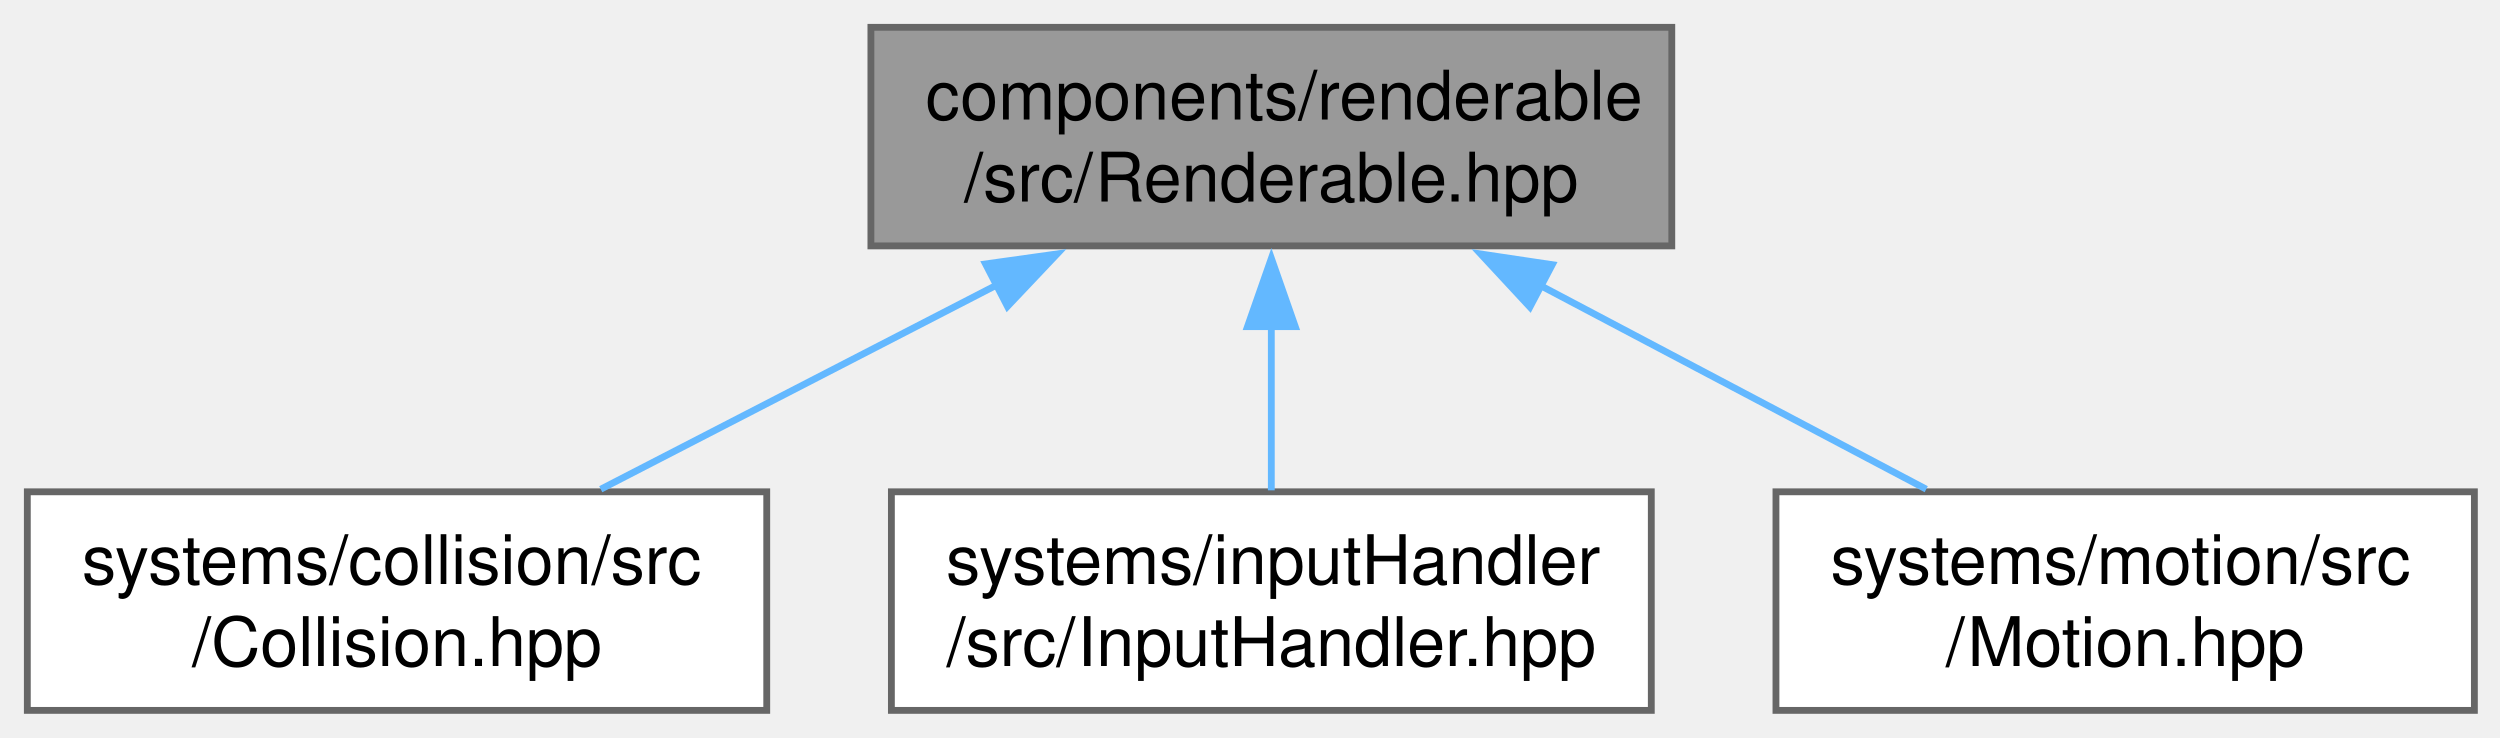
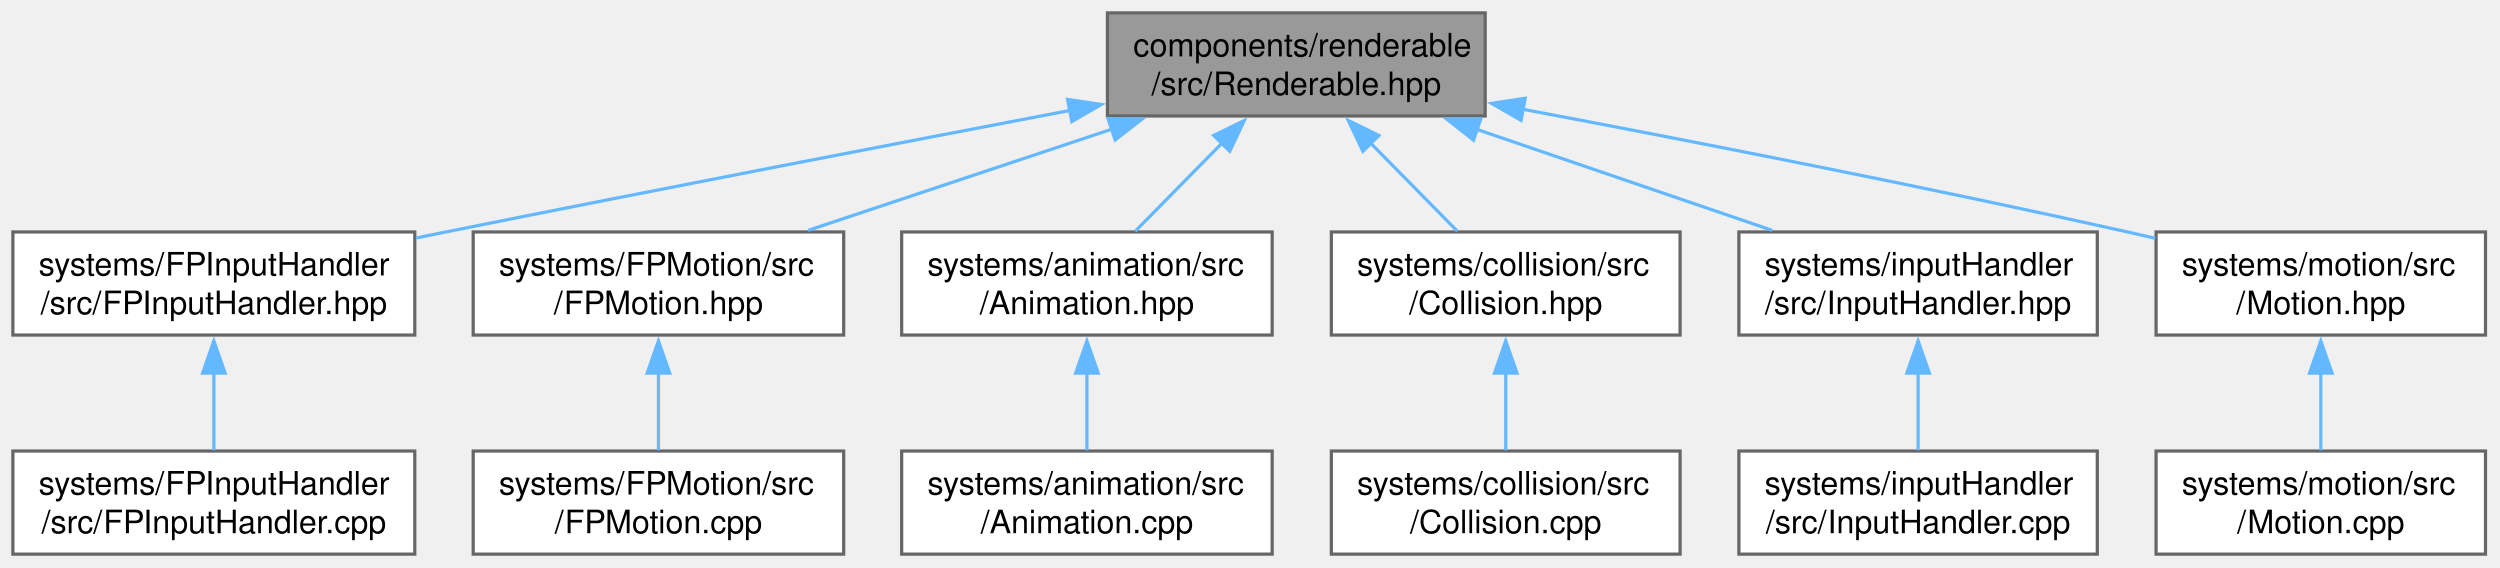
- <svg xmlns="http://www.w3.org/2000/svg" xmlns:xlink="http://www.w3.org/1999/xlink" width="366pt" height="108pt" viewBox="0.00 0.00 366.00 108.00">
-   <g id="graph0" class="graph" transform="scale(1 1) rotate(0) translate(4 104)">
+ <svg xmlns="http://www.w3.org/2000/svg" xmlns:xlink="http://www.w3.org/1999/xlink" width="776pt" height="176pt" viewBox="0.00 0.00 776.00 176.00">
+   <g id="graph0" class="graph" transform="scale(1 1) rotate(0) translate(4 172)">
    <g id="Node000001" class="node">
      <g id="a_Node000001">
        <a xlink:title=" ">
-           <polygon fill="#999999" stroke="#666666" points="240.75,-100 123.5,-100 123.5,-68 240.75,-68 240.75,-100" />
-           <text xml:space="preserve" text-anchor="start" x="131.5" y="-86.5" font-family="Helvetica,sans-Serif" font-size="10.00">components/renderable</text>
-           <text xml:space="preserve" text-anchor="middle" x="182.12" y="-74.5" font-family="Helvetica,sans-Serif" font-size="10.00">/src/Renderable.hpp</text>
+           <polygon fill="#999999" stroke="#666666" points="457,-168 339.75,-168 339.75,-136 457,-136 457,-168" />
+           <text xml:space="preserve" text-anchor="start" x="347.75" y="-154.5" font-family="Helvetica,sans-Serif" font-size="10.00">components/renderable</text>
+           <text xml:space="preserve" text-anchor="middle" x="398.38" y="-142.5" font-family="Helvetica,sans-Serif" font-size="10.00">/src/Renderable.hpp</text>
        </a>
      </g>
    </g>
    <g id="Node000002" class="node">
      <g id="a_Node000002">
-         <a xlink:href="Collision_8hpp.html" target="_top" xlink:title=" ">
-           <polygon fill="white" stroke="#666666" points="108.25,-32 0,-32 0,0 108.25,0 108.25,-32" />
-           <text xml:space="preserve" text-anchor="start" x="8" y="-18.5" font-family="Helvetica,sans-Serif" font-size="10.00">systems/collision/src</text>
-           <text xml:space="preserve" text-anchor="middle" x="54.12" y="-6.5" font-family="Helvetica,sans-Serif" font-size="10.00">/Collision.hpp</text>
+         <a xlink:href="FPInputHandler_8hpp.html" target="_top" xlink:title=" ">
+           <polygon fill="white" stroke="#666666" points="124.75,-100 0,-100 0,-68 124.75,-68 124.75,-100" />
+           <text xml:space="preserve" text-anchor="start" x="8" y="-86.5" font-family="Helvetica,sans-Serif" font-size="10.00">systems/FPInputHandler</text>
+           <text xml:space="preserve" text-anchor="middle" x="62.38" y="-74.5" font-family="Helvetica,sans-Serif" font-size="10.00">/src/FPInputHandler.hpp</text>
        </a>
      </g>
    </g>
    <g id="edge1_Node000001_Node000002" class="edge">
      <g id="a_edge1_Node000001_Node000002">
        <a xlink:title=" ">
-           <path fill="none" stroke="#63b8ff" d="M142.05,-62.34C123.26,-52.65 101.25,-41.3 83.95,-32.38" />
-           <polygon fill="#63b8ff" stroke="#63b8ff" points="140.28,-65.36 150.77,-66.83 143.49,-59.14 140.28,-65.36" />
+           <path fill="none" stroke="#63b8ff" d="M328.33,-137.76C275.09,-127.62 200.07,-113.19 134.38,-100 131.37,-99.4 128.3,-98.77 125.19,-98.14" />
+           <polygon fill="#63b8ff" stroke="#63b8ff" points="327.38,-141.14 337.86,-139.57 328.69,-134.26 327.38,-141.14" />
+         </a>
+       </g>
+     </g>
+     <g id="Node000004" class="node">
+       <g id="a_Node000004">
+         <a xlink:href="FPMotion_8hpp.html" target="_top" xlink:title=" ">
+           <polygon fill="white" stroke="#666666" points="257.88,-100 142.88,-100 142.88,-68 257.88,-68 257.88,-100" />
+           <text xml:space="preserve" text-anchor="start" x="150.88" y="-86.5" font-family="Helvetica,sans-Serif" font-size="10.00">systems/FPMotion/src</text>
+           <text xml:space="preserve" text-anchor="middle" x="200.38" y="-74.5" font-family="Helvetica,sans-Serif" font-size="10.00">/FPMotion.hpp</text>
+         </a>
+       </g>
+     </g>
+     <g id="edge3_Node000001_Node000004" class="edge">
+       <g id="a_edge3_Node000001_Node000004">
+         <a xlink:title=" ">
+           <path fill="none" stroke="#63b8ff" d="M341.23,-131.95C311.27,-121.97 275.06,-109.89 246.85,-100.49" />
+           <polygon fill="#63b8ff" stroke="#63b8ff" points="339.92,-135.21 350.52,-135.05 342.14,-128.56 339.92,-135.21" />
+         </a>
+       </g>
+     </g>
+     <g id="Node000006" class="node">
+       <g id="a_Node000006">
+         <a xlink:href="Animation_8hpp.html" target="_top" xlink:title=" ">
+           <polygon fill="white" stroke="#666666" points="390.88,-100 275.88,-100 275.88,-68 390.88,-68 390.88,-100" />
+           <text xml:space="preserve" text-anchor="start" x="283.88" y="-86.5" font-family="Helvetica,sans-Serif" font-size="10.00">systems/animation/src</text>
+           <text xml:space="preserve" text-anchor="middle" x="333.38" y="-74.5" font-family="Helvetica,sans-Serif" font-size="10.00">/Animation.hpp</text>
+         </a>
+       </g>
+     </g>
+     <g id="edge5_Node000001_Node000006" class="edge">
+       <g id="a_edge5_Node000001_Node000006">
+         <a xlink:title=" ">
+           <path fill="none" stroke="#63b8ff" d="M375.44,-127.71C366.45,-118.59 356.39,-108.37 348.37,-100.22" />
+           <polygon fill="#63b8ff" stroke="#63b8ff" points="372.73,-129.95 382.24,-134.61 377.71,-125.03 372.73,-129.95" />
+         </a>
+       </g>
+     </g>
+     <g id="Node000008" class="node">
+       <g id="a_Node000008">
+         <a xlink:href="Collision_8hpp.html" target="_top" xlink:title=" ">
+           <polygon fill="white" stroke="#666666" points="517.5,-100 409.25,-100 409.25,-68 517.5,-68 517.5,-100" />
+           <text xml:space="preserve" text-anchor="start" x="417.25" y="-86.5" font-family="Helvetica,sans-Serif" font-size="10.00">systems/collision/src</text>
+           <text xml:space="preserve" text-anchor="middle" x="463.38" y="-74.5" font-family="Helvetica,sans-Serif" font-size="10.00">/Collision.hpp</text>
+         </a>
+       </g>
+     </g>
+     <g id="edge7_Node000001_Node000008" class="edge">
+       <g id="a_edge7_Node000001_Node000008">
+         <a xlink:title=" ">
+           <path fill="none" stroke="#63b8ff" d="M421.31,-127.71C430.3,-118.59 440.36,-108.37 448.38,-100.22" />
+           <polygon fill="#63b8ff" stroke="#63b8ff" points="419.04,-125.03 414.51,-134.61 424.02,-129.95 419.04,-125.03" />
+         </a>
+       </g>
+     </g>
+     <g id="Node000010" class="node">
+       <g id="a_Node000010">
+         <a xlink:href="InputHandler_8hpp.html" target="_top" xlink:title=" ">
+           <polygon fill="white" stroke="#666666" points="647,-100 535.75,-100 535.75,-68 647,-68 647,-100" />
+           <text xml:space="preserve" text-anchor="start" x="543.75" y="-86.5" font-family="Helvetica,sans-Serif" font-size="10.00">systems/inputHandler</text>
+           <text xml:space="preserve" text-anchor="middle" x="591.38" y="-74.5" font-family="Helvetica,sans-Serif" font-size="10.00">/src/InputHandler.hpp</text>
+         </a>
+       </g>
+     </g>
+     <g id="edge9_Node000001_Node000010" class="edge">
+       <g id="a_edge9_Node000001_Node000010">
+         <a xlink:title=" ">
+           <path fill="none" stroke="#63b8ff" d="M454.46,-131.82C483.59,-121.86 518.7,-109.85 546.07,-100.49" />
+           <polygon fill="#63b8ff" stroke="#63b8ff" points="453.39,-128.49 445.06,-135.04 455.65,-135.11 453.39,-128.49" />
+         </a>
+       </g>
+     </g>
+     <g id="Node000012" class="node">
+       <g id="a_Node000012">
+         <a xlink:href="Motion_8hpp.html" target="_top" xlink:title=" ">
+           <polygon fill="white" stroke="#666666" points="767.5,-100 665.25,-100 665.25,-68 767.5,-68 767.5,-100" />
+           <text xml:space="preserve" text-anchor="start" x="673.25" y="-86.5" font-family="Helvetica,sans-Serif" font-size="10.00">systems/motion/src</text>
+           <text xml:space="preserve" text-anchor="middle" x="716.38" y="-74.5" font-family="Helvetica,sans-Serif" font-size="10.00">/Motion.hpp</text>
+         </a>
+       </g>
+     </g>
+     <g id="edge11_Node000001_Node000012" class="edge">
+       <g id="a_edge11_Node000001_Node000012">
+         <a xlink:title=" ">
+           <path fill="none" stroke="#63b8ff" d="M468.57,-138.1C520.57,-128.31 593.07,-114.16 656.38,-100 659.2,-99.37 662.1,-98.7 665.03,-98.02" />
+           <polygon fill="#63b8ff" stroke="#63b8ff" points="468.14,-134.62 458.96,-139.91 469.43,-141.5 468.14,-134.62" />
        </a>
      </g>
    </g>
    <g id="Node000003" class="node">
      <g id="a_Node000003">
-         <a xlink:href="InputHandler_8hpp.html" target="_top" xlink:title=" ">
-           <polygon fill="white" stroke="#666666" points="237.75,-32 126.5,-32 126.5,0 237.75,0 237.75,-32" />
-           <text xml:space="preserve" text-anchor="start" x="134.5" y="-18.5" font-family="Helvetica,sans-Serif" font-size="10.00">systems/inputHandler</text>
-           <text xml:space="preserve" text-anchor="middle" x="182.12" y="-6.5" font-family="Helvetica,sans-Serif" font-size="10.00">/src/InputHandler.hpp</text>
-         </a>
-       </g>
-     </g>
-     <g id="edge2_Node000001_Node000003" class="edge">
-       <g id="a_edge2_Node000001_Node000003">
-         <a xlink:title=" ">
-           <path fill="none" stroke="#63b8ff" d="M182.12,-56.31C182.12,-48.12 182.12,-39.38 182.12,-32.22" />
-           <polygon fill="#63b8ff" stroke="#63b8ff" points="178.63,-56.18 182.13,-66.18 185.63,-56.18 178.63,-56.18" />
-         </a>
-       </g>
-     </g>
-     <g id="Node000004" class="node">
-       <g id="a_Node000004">
-         <a xlink:href="Motion_8hpp.html" target="_top" xlink:title=" ">
-           <polygon fill="white" stroke="#666666" points="358.25,-32 256,-32 256,0 358.25,0 358.25,-32" />
-           <text xml:space="preserve" text-anchor="start" x="264" y="-18.5" font-family="Helvetica,sans-Serif" font-size="10.00">systems/motion/src</text>
-           <text xml:space="preserve" text-anchor="middle" x="307.12" y="-6.5" font-family="Helvetica,sans-Serif" font-size="10.00">/Motion.hpp</text>
-         </a>
-       </g>
-     </g>
-     <g id="edge3_Node000001_Node000004" class="edge">
-       <g id="a_edge3_Node000001_Node000004">
-         <a xlink:title=" ">
-           <path fill="none" stroke="#63b8ff" d="M221.51,-62.2C239.81,-52.54 261.19,-41.26 278,-32.38" />
-           <polygon fill="#63b8ff" stroke="#63b8ff" points="219.98,-59.05 212.77,-66.82 223.25,-65.25 219.98,-59.05" />
+         <a xlink:href="FPInputHandler_8cpp.html" target="_top" xlink:title=" ">
+           <polygon fill="white" stroke="#666666" points="124.75,-32 0,-32 0,0 124.75,0 124.75,-32" />
+           <text xml:space="preserve" text-anchor="start" x="8" y="-18.5" font-family="Helvetica,sans-Serif" font-size="10.00">systems/FPInputHandler</text>
+           <text xml:space="preserve" text-anchor="middle" x="62.38" y="-6.5" font-family="Helvetica,sans-Serif" font-size="10.00">/src/FPInputHandler.cpp</text>
+         </a>
+       </g>
+     </g>
+     <g id="edge2_Node000002_Node000003" class="edge">
+       <g id="a_edge2_Node000002_Node000003">
+         <a xlink:title=" ">
+           <path fill="none" stroke="#63b8ff" d="M62.38,-56.31C62.38,-48.12 62.38,-39.38 62.38,-32.22" />
+           <polygon fill="#63b8ff" stroke="#63b8ff" points="58.88,-56.18 62.38,-66.18 65.88,-56.18 58.88,-56.18" />
+         </a>
+       </g>
+     </g>
+     <g id="Node000005" class="node">
+       <g id="a_Node000005">
+         <a xlink:href="FPMotion_8cpp.html" target="_top" xlink:title=" ">
+           <polygon fill="white" stroke="#666666" points="257.88,-32 142.88,-32 142.88,0 257.88,0 257.88,-32" />
+           <text xml:space="preserve" text-anchor="start" x="150.88" y="-18.5" font-family="Helvetica,sans-Serif" font-size="10.00">systems/FPMotion/src</text>
+           <text xml:space="preserve" text-anchor="middle" x="200.38" y="-6.5" font-family="Helvetica,sans-Serif" font-size="10.00">/FPMotion.cpp</text>
+         </a>
+       </g>
+     </g>
+     <g id="edge4_Node000004_Node000005" class="edge">
+       <g id="a_edge4_Node000004_Node000005">
+         <a xlink:title=" ">
+           <path fill="none" stroke="#63b8ff" d="M200.38,-56.31C200.38,-48.12 200.38,-39.38 200.38,-32.22" />
+           <polygon fill="#63b8ff" stroke="#63b8ff" points="196.88,-56.18 200.38,-66.18 203.88,-56.18 196.88,-56.18" />
+         </a>
+       </g>
+     </g>
+     <g id="Node000007" class="node">
+       <g id="a_Node000007">
+         <a xlink:href="Animation_8cpp.html" target="_top" xlink:title=" ">
+           <polygon fill="white" stroke="#666666" points="390.88,-32 275.88,-32 275.88,0 390.88,0 390.88,-32" />
+           <text xml:space="preserve" text-anchor="start" x="283.88" y="-18.5" font-family="Helvetica,sans-Serif" font-size="10.00">systems/animation/src</text>
+           <text xml:space="preserve" text-anchor="middle" x="333.38" y="-6.5" font-family="Helvetica,sans-Serif" font-size="10.00">/Animation.cpp</text>
+         </a>
+       </g>
+     </g>
+     <g id="edge6_Node000006_Node000007" class="edge">
+       <g id="a_edge6_Node000006_Node000007">
+         <a xlink:title=" ">
+           <path fill="none" stroke="#63b8ff" d="M333.38,-56.31C333.38,-48.12 333.38,-39.38 333.38,-32.22" />
+           <polygon fill="#63b8ff" stroke="#63b8ff" points="329.88,-56.18 333.38,-66.18 336.88,-56.18 329.88,-56.18" />
+         </a>
+       </g>
+     </g>
+     <g id="Node000009" class="node">
+       <g id="a_Node000009">
+         <a xlink:href="Collision_8cpp.html" target="_top" xlink:title=" ">
+           <polygon fill="white" stroke="#666666" points="517.5,-32 409.25,-32 409.25,0 517.5,0 517.5,-32" />
+           <text xml:space="preserve" text-anchor="start" x="417.25" y="-18.5" font-family="Helvetica,sans-Serif" font-size="10.00">systems/collision/src</text>
+           <text xml:space="preserve" text-anchor="middle" x="463.38" y="-6.5" font-family="Helvetica,sans-Serif" font-size="10.00">/Collision.cpp</text>
+         </a>
+       </g>
+     </g>
+     <g id="edge8_Node000008_Node000009" class="edge">
+       <g id="a_edge8_Node000008_Node000009">
+         <a xlink:title=" ">
+           <path fill="none" stroke="#63b8ff" d="M463.38,-56.31C463.38,-48.12 463.38,-39.38 463.38,-32.22" />
+           <polygon fill="#63b8ff" stroke="#63b8ff" points="459.88,-56.18 463.38,-66.18 466.88,-56.18 459.88,-56.18" />
+         </a>
+       </g>
+     </g>
+     <g id="Node000011" class="node">
+       <g id="a_Node000011">
+         <a xlink:href="InputHandler_8cpp.html" target="_top" xlink:title=" ">
+           <polygon fill="white" stroke="#666666" points="647,-32 535.75,-32 535.75,0 647,0 647,-32" />
+           <text xml:space="preserve" text-anchor="start" x="543.75" y="-18.5" font-family="Helvetica,sans-Serif" font-size="10.00">systems/inputHandler</text>
+           <text xml:space="preserve" text-anchor="middle" x="591.38" y="-6.5" font-family="Helvetica,sans-Serif" font-size="10.00">/src/InputHandler.cpp</text>
+         </a>
+       </g>
+     </g>
+     <g id="edge10_Node000010_Node000011" class="edge">
+       <g id="a_edge10_Node000010_Node000011">
+         <a xlink:title=" ">
+           <path fill="none" stroke="#63b8ff" d="M591.38,-56.31C591.38,-48.12 591.38,-39.38 591.38,-32.22" />
+           <polygon fill="#63b8ff" stroke="#63b8ff" points="587.88,-56.18 591.38,-66.18 594.88,-56.18 587.88,-56.18" />
+         </a>
+       </g>
+     </g>
+     <g id="Node000013" class="node">
+       <g id="a_Node000013">
+         <a xlink:href="Motion_8cpp.html" target="_top" xlink:title=" ">
+           <polygon fill="white" stroke="#666666" points="767.5,-32 665.25,-32 665.25,0 767.5,0 767.5,-32" />
+           <text xml:space="preserve" text-anchor="start" x="673.25" y="-18.5" font-family="Helvetica,sans-Serif" font-size="10.00">systems/motion/src</text>
+           <text xml:space="preserve" text-anchor="middle" x="716.38" y="-6.5" font-family="Helvetica,sans-Serif" font-size="10.00">/Motion.cpp</text>
+         </a>
+       </g>
+     </g>
+     <g id="edge12_Node000012_Node000013" class="edge">
+       <g id="a_edge12_Node000012_Node000013">
+         <a xlink:title=" ">
+           <path fill="none" stroke="#63b8ff" d="M716.38,-56.31C716.38,-48.12 716.38,-39.38 716.38,-32.22" />
+           <polygon fill="#63b8ff" stroke="#63b8ff" points="712.88,-56.18 716.38,-66.18 719.88,-56.18 712.88,-56.18" />
        </a>
      </g>
    </g>
  </g>
</svg>
